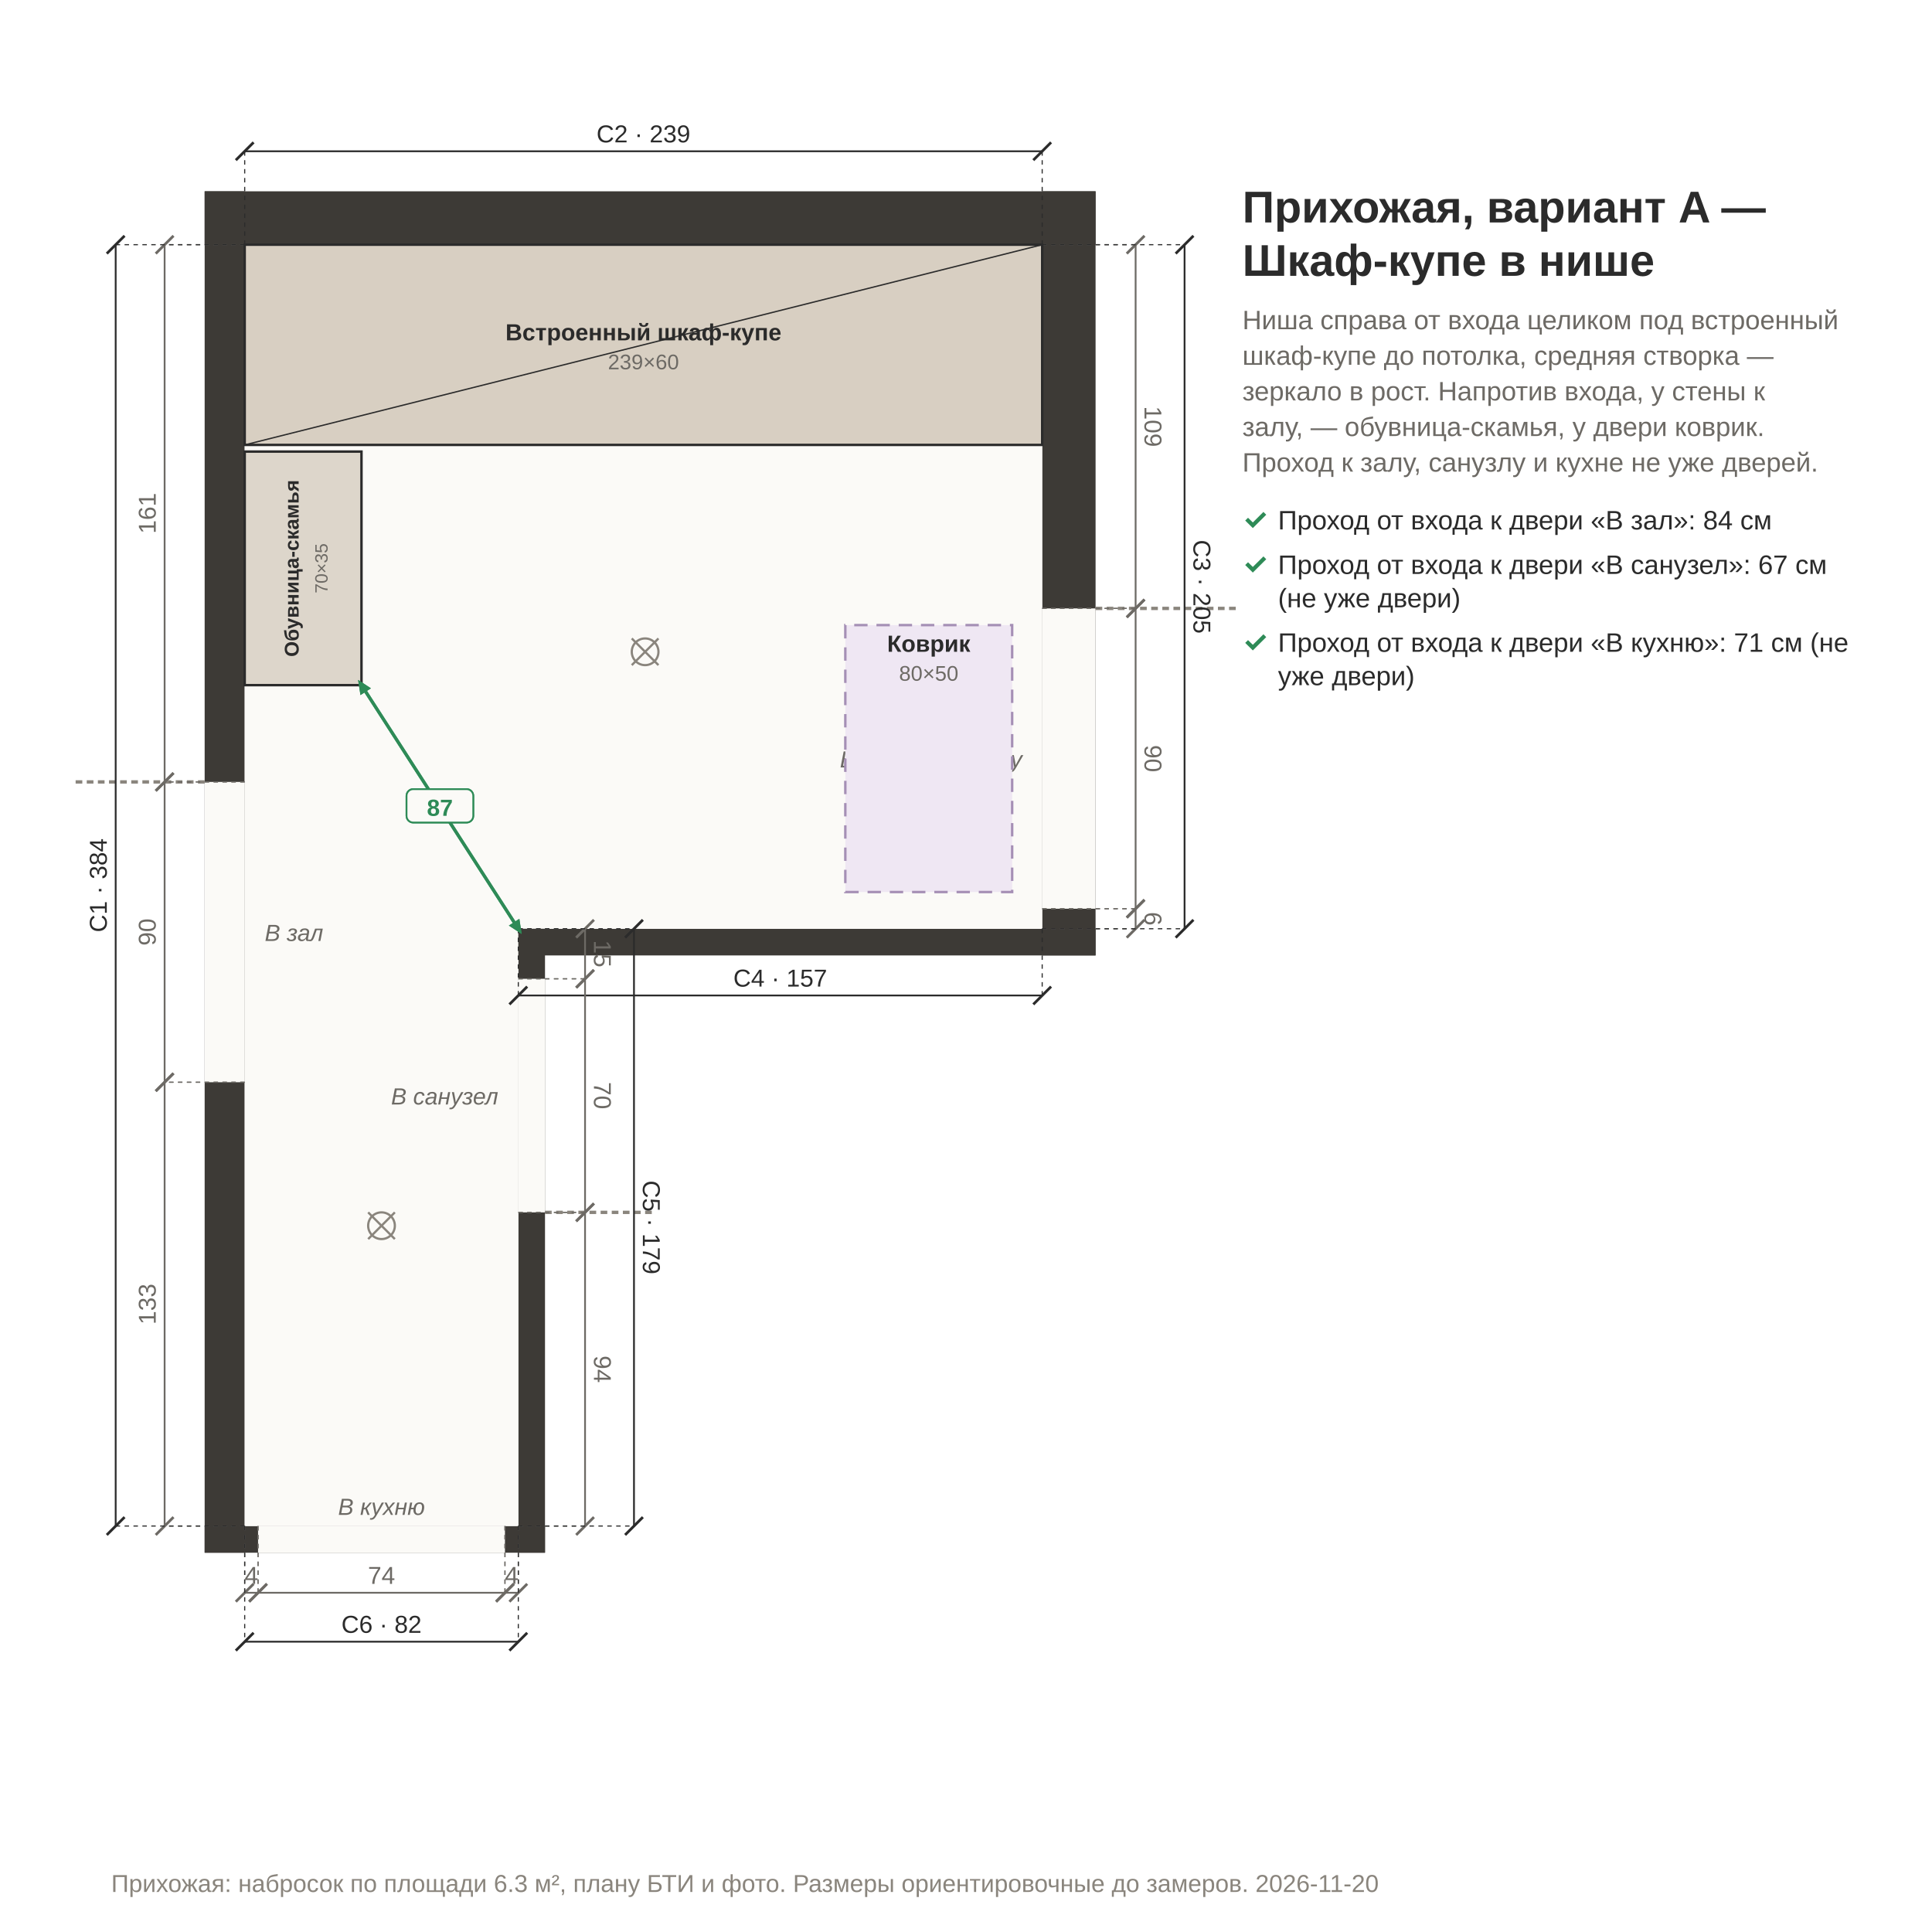
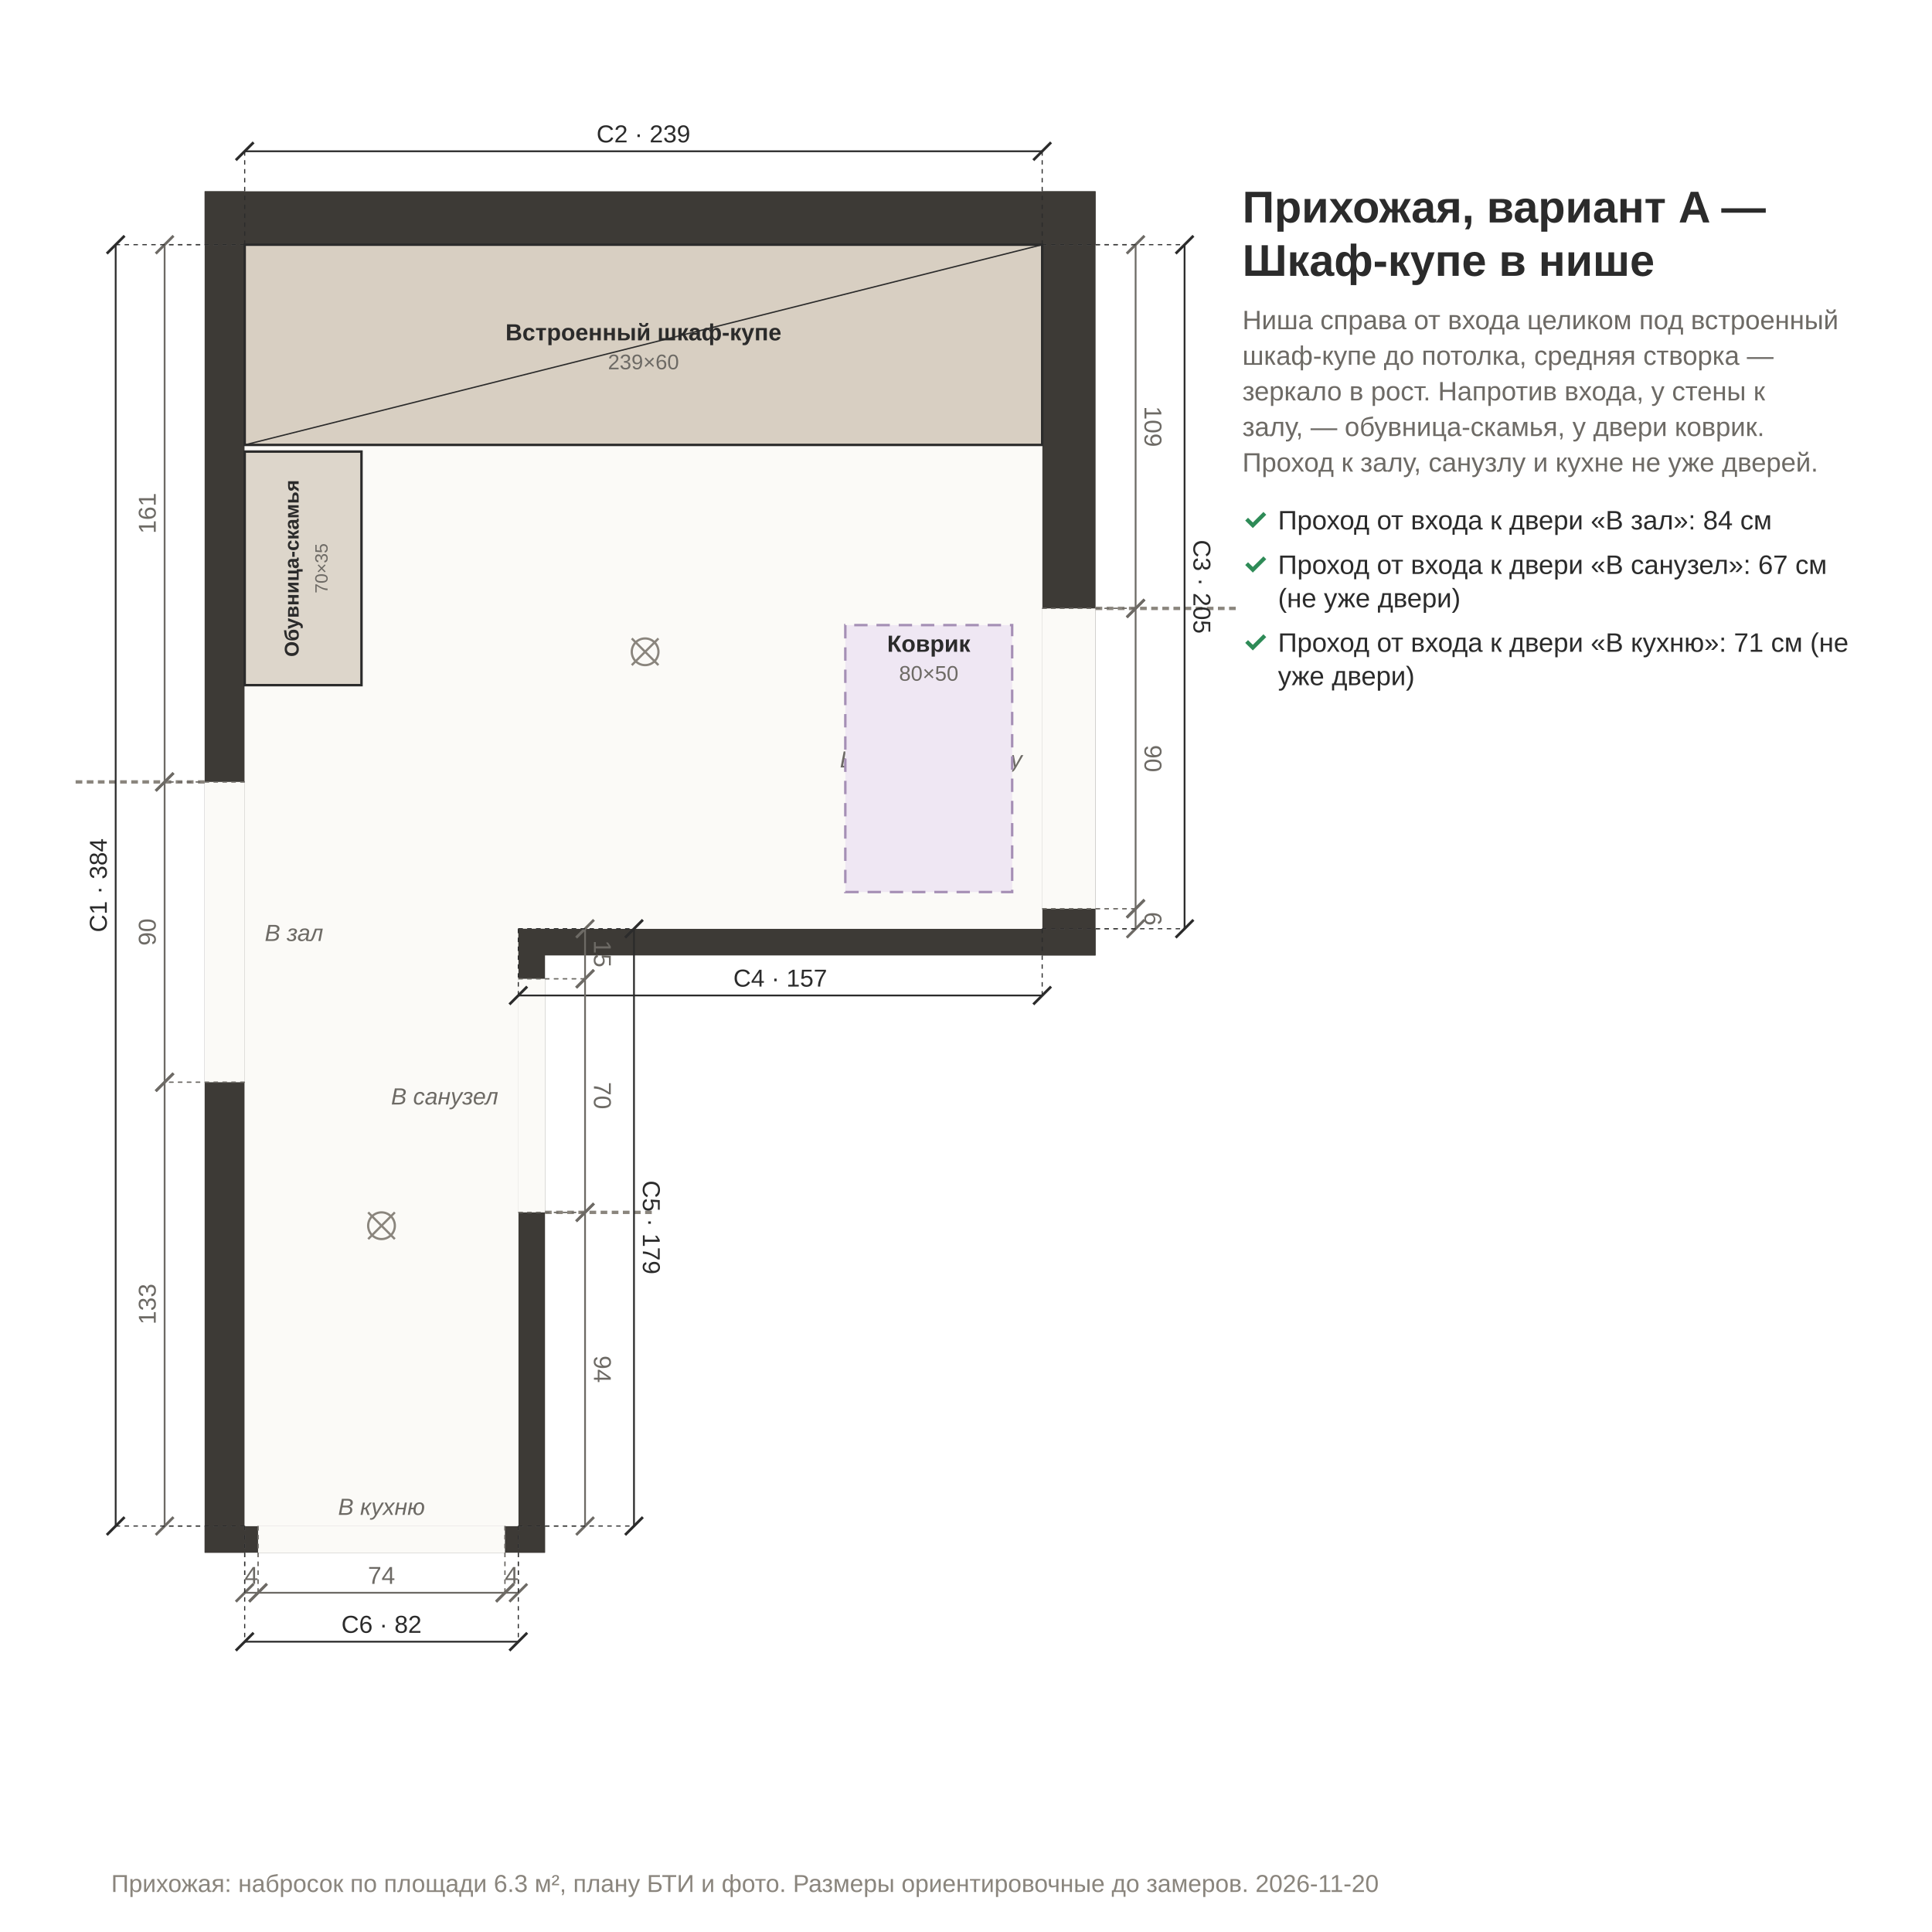
<svg xmlns="http://www.w3.org/2000/svg" width="868.5" height="868.5" viewBox="0 0 868.5 868.5" font-family="-apple-system, 'Helvetica Neue', Arial, sans-serif">
  <defs>
    <marker id="a-2e8b57" viewBox="0 0 10 10" refX="5" refY="5" markerWidth="5" markerHeight="5" orient="auto-start-reverse">
      <path d="M0,1 L9,5 L0,9 z" fill="#2e8b57" />
    </marker>
    <marker id="a-d48a00" viewBox="0 0 10 10" refX="5" refY="5" markerWidth="5" markerHeight="5" orient="auto-start-reverse">
      <path d="M0,1 L9,5 L0,9 z" fill="#d48a00" />
    </marker>
    <marker id="a-d23c2a" viewBox="0 0 10 10" refX="5" refY="5" markerWidth="5" markerHeight="5" orient="auto-start-reverse">
      <path d="M0,1 L9,5 L0,9 z" fill="#d23c2a" />
    </marker>
  </defs>
  <rect width="868.5" height="868.5" fill="#ffffff" />
  <polygon points="110.0,698.0 110.0,86.0 92.0,86.0 92.0,698.0" fill="#3d3a36" />
  <polygon points="92.0,110.0 492.5,110.0 492.5,86.0 92.0,86.0" fill="#3d3a36" />
  <polygon points="468.5,86.0 468.5,429.5 492.5,429.5 492.5,86.0" fill="#3d3a36" />
  <polygon points="492.5,417.5 221.0,417.5 221.0,429.5 492.5,429.5" fill="#3d3a36" />
  <polygon points="233.0,405.5 233.0,698.0 245.0,698.0 245.0,405.5" fill="#3d3a36" />
  <polygon points="245.0,686.0 92.0,686.0 92.0,698.0 245.0,698.0" fill="#3d3a36" />
  <polygon points="110.0,686.0 110.0,110.0 468.5,110.0 468.5,417.5 233.0,417.5 233.0,686.0" fill="#fbfaf7" />
  <polygon points="468.5,273.5 468.5,408.5 492.5,408.5 492.5,273.5" fill="#fbfaf7" />
  <line x1="492.5" y1="273.5" x2="556.25" y2="273.5" stroke="#8a857d" stroke-width="1.5" stroke-dasharray="3 2" />
  <text x="459.5" y="345" font-size="10.5" font-style="italic" fill="#6d6a65" text-anchor="end">Вход в квартиру</text>
  <polygon points="110.0,486.5 110.0,351.5 92.0,351.5 92.0,486.5" fill="#fbfaf7" />
  <line x1="92" y1="351.5" x2="32" y2="351.5" stroke="#8a857d" stroke-width="1.5" stroke-dasharray="3 2" />
  <text x="119" y="423" font-size="10.5" font-style="italic" fill="#6d6a65" text-anchor="start">В зал</text>
  <polygon points="233.0,440.0 233.0,545.0 245.0,545.0 245.0,440.0" fill="#fbfaf7" />
  <line x1="245" y1="545" x2="293.75" y2="545" stroke="#8a857d" stroke-width="1.5" stroke-dasharray="3 2" />
  <text x="224" y="496.5" font-size="10.5" font-style="italic" fill="#6d6a65" text-anchor="end">В санузел</text>
  <polygon points="227.0,686.0 116.0,686.0 116.0,698.0 227.0,698.0" fill="#fbfaf7" />
  <text x="171.5" y="681" font-size="10.5" font-style="italic" fill="#6d6a65" text-anchor="middle">В кухню</text>
  <circle cx="290" cy="293" r="6" fill="none" stroke="#8a857d" />
  <line x1="284" y1="287" x2="296" y2="299" stroke="#8a857d" />
  <line x1="284" y1="299" x2="296" y2="287" stroke="#8a857d" />
  <circle cx="171.5" cy="551" r="6" fill="none" stroke="#8a857d" />
  <line x1="165.5" y1="545" x2="177.5" y2="557" stroke="#8a857d" />
  <line x1="165.5" y1="557" x2="177.5" y2="545" stroke="#8a857d" />
  <g>
    <line x1="110" y1="686" x2="74" y2="686" stroke="#6d6a65" stroke-width="0.5" stroke-dasharray="2 2" />
    <line x1="110" y1="486.5" x2="74" y2="486.5" stroke="#6d6a65" stroke-width="0.5" stroke-dasharray="2 2" />
    <line x1="74" y1="686" x2="74" y2="486.5" stroke="#6d6a65" stroke-width="0.8" />
    <line x1="70" y1="690" x2="78" y2="682" stroke="#6d6a65" stroke-width="1.2" />
    <line x1="70" y1="490.5" x2="78" y2="482.5" stroke="#6d6a65" stroke-width="1.2" />
    <text x="74" y="586.25" dy="-4" font-size="11" fill="#6d6a65" text-anchor="middle" transform="rotate(-90 74 586.25)">133</text>
  </g>
  <g>
    <line x1="110" y1="486.5" x2="74" y2="486.5" stroke="#6d6a65" stroke-width="0.5" stroke-dasharray="2 2" />
    <line x1="110" y1="351.5" x2="74" y2="351.5" stroke="#6d6a65" stroke-width="0.5" stroke-dasharray="2 2" />
    <line x1="74" y1="486.5" x2="74" y2="351.5" stroke="#6d6a65" stroke-width="0.8" />
    <line x1="70" y1="490.5" x2="78" y2="482.5" stroke="#6d6a65" stroke-width="1.2" />
    <line x1="70" y1="355.5" x2="78" y2="347.5" stroke="#6d6a65" stroke-width="1.2" />
    <text x="74" y="419" dy="-4" font-size="11" fill="#6d6a65" text-anchor="middle" transform="rotate(-90 74 419)">90</text>
  </g>
  <g>
    <line x1="110" y1="351.5" x2="74" y2="351.5" stroke="#6d6a65" stroke-width="0.5" stroke-dasharray="2 2" />
    <line x1="110" y1="110" x2="74" y2="110" stroke="#6d6a65" stroke-width="0.5" stroke-dasharray="2 2" />
    <line x1="74" y1="351.5" x2="74" y2="110" stroke="#6d6a65" stroke-width="0.8" />
    <line x1="70" y1="355.5" x2="78" y2="347.5" stroke="#6d6a65" stroke-width="1.2" />
    <line x1="70" y1="114" x2="78" y2="106" stroke="#6d6a65" stroke-width="1.2" />
    <text x="74" y="230.75" dy="-4" font-size="11" fill="#6d6a65" text-anchor="middle" transform="rotate(-90 74 230.75)">161</text>
  </g>
  <g>
    <line x1="110" y1="686" x2="52" y2="686" stroke="#2b2b2b" stroke-width="0.5" stroke-dasharray="2 2" />
    <line x1="110" y1="110" x2="52" y2="110" stroke="#2b2b2b" stroke-width="0.5" stroke-dasharray="2 2" />
    <line x1="52" y1="686" x2="52" y2="110" stroke="#2b2b2b" stroke-width="0.8" />
    <line x1="48" y1="690" x2="56" y2="682" stroke="#2b2b2b" stroke-width="1.2" />
    <line x1="48" y1="114" x2="56" y2="106" stroke="#2b2b2b" stroke-width="1.2" />
    <text x="52" y="398" dy="-4" font-size="11" fill="#2b2b2b" text-anchor="middle" transform="rotate(-90 52 398)">С1  ·  384</text>
  </g>
  <g>
    <line x1="110" y1="110" x2="110" y2="68" stroke="#2b2b2b" stroke-width="0.5" stroke-dasharray="2 2" />
    <line x1="468.5" y1="110" x2="468.5" y2="68" stroke="#2b2b2b" stroke-width="0.5" stroke-dasharray="2 2" />
    <line x1="110" y1="68" x2="468.5" y2="68" stroke="#2b2b2b" stroke-width="0.8" />
    <line x1="106" y1="72" x2="114" y2="64" stroke="#2b2b2b" stroke-width="1.2" />
    <line x1="464.5" y1="72" x2="472.5" y2="64" stroke="#2b2b2b" stroke-width="1.2" />
    <text x="289.25" y="68" dy="-4" font-size="11" fill="#2b2b2b" text-anchor="middle" transform="rotate(0 289.25 68)">С2  ·  239</text>
  </g>
  <g>
    <line x1="468.5" y1="110" x2="510.5" y2="110" stroke="#6d6a65" stroke-width="0.5" stroke-dasharray="2 2" />
    <line x1="468.5" y1="273.5" x2="510.5" y2="273.5" stroke="#6d6a65" stroke-width="0.5" stroke-dasharray="2 2" />
    <line x1="510.5" y1="110" x2="510.5" y2="273.5" stroke="#6d6a65" stroke-width="0.8" />
    <line x1="506.5" y1="114" x2="514.5" y2="106" stroke="#6d6a65" stroke-width="1.2" />
    <line x1="506.5" y1="277.5" x2="514.5" y2="269.5" stroke="#6d6a65" stroke-width="1.2" />
    <text x="510.5" y="191.75" dy="-4" font-size="11" fill="#6d6a65" text-anchor="middle" transform="rotate(90 510.5 191.75)">109</text>
  </g>
  <g>
    <line x1="468.5" y1="273.5" x2="510.5" y2="273.5" stroke="#6d6a65" stroke-width="0.5" stroke-dasharray="2 2" />
    <line x1="468.5" y1="408.5" x2="510.5" y2="408.5" stroke="#6d6a65" stroke-width="0.5" stroke-dasharray="2 2" />
    <line x1="510.5" y1="273.5" x2="510.5" y2="408.5" stroke="#6d6a65" stroke-width="0.8" />
    <line x1="506.5" y1="277.5" x2="514.5" y2="269.5" stroke="#6d6a65" stroke-width="1.2" />
    <line x1="506.5" y1="412.5" x2="514.5" y2="404.5" stroke="#6d6a65" stroke-width="1.2" />
    <text x="510.5" y="341" dy="-4" font-size="11" fill="#6d6a65" text-anchor="middle" transform="rotate(90 510.5 341)">90</text>
  </g>
  <g>
    <line x1="468.5" y1="408.5" x2="510.5" y2="408.5" stroke="#6d6a65" stroke-width="0.5" stroke-dasharray="2 2" />
    <line x1="468.5" y1="417.5" x2="510.5" y2="417.5" stroke="#6d6a65" stroke-width="0.5" stroke-dasharray="2 2" />
    <line x1="510.5" y1="408.5" x2="510.5" y2="417.5" stroke="#6d6a65" stroke-width="0.8" />
    <line x1="506.5" y1="412.5" x2="514.5" y2="404.5" stroke="#6d6a65" stroke-width="1.2" />
    <line x1="506.5" y1="421.5" x2="514.5" y2="413.5" stroke="#6d6a65" stroke-width="1.2" />
    <text x="510.5" y="413" dy="-4" font-size="11" fill="#6d6a65" text-anchor="middle" transform="rotate(90 510.5 413)">6</text>
  </g>
  <g>
    <line x1="468.5" y1="110" x2="532.5" y2="110" stroke="#2b2b2b" stroke-width="0.5" stroke-dasharray="2 2" />
    <line x1="468.5" y1="417.5" x2="532.5" y2="417.5" stroke="#2b2b2b" stroke-width="0.5" stroke-dasharray="2 2" />
    <line x1="532.5" y1="110" x2="532.5" y2="417.5" stroke="#2b2b2b" stroke-width="0.8" />
    <line x1="528.5" y1="114" x2="536.5" y2="106" stroke="#2b2b2b" stroke-width="1.2" />
    <line x1="528.5" y1="421.5" x2="536.5" y2="413.5" stroke="#2b2b2b" stroke-width="1.2" />
    <text x="532.5" y="263.75" dy="-4" font-size="11" fill="#2b2b2b" text-anchor="middle" transform="rotate(90 532.5 263.75)">С3  ·  205</text>
  </g>
  <g>
    <line x1="468.5" y1="417.5" x2="468.5" y2="447.5" stroke="#2b2b2b" stroke-width="0.5" stroke-dasharray="2 2" />
    <line x1="233" y1="417.5" x2="233" y2="447.5" stroke="#2b2b2b" stroke-width="0.5" stroke-dasharray="2 2" />
    <line x1="468.5" y1="447.5" x2="233" y2="447.5" stroke="#2b2b2b" stroke-width="0.8" />
    <line x1="464.5" y1="451.5" x2="472.5" y2="443.5" stroke="#2b2b2b" stroke-width="1.2" />
    <line x1="229" y1="451.5" x2="237" y2="443.5" stroke="#2b2b2b" stroke-width="1.2" />
    <text x="350.75" y="447.5" dy="-4" font-size="11" fill="#2b2b2b" text-anchor="middle" transform="rotate(360 350.75 447.5)">С4  ·  157</text>
  </g>
  <g>
    <line x1="233" y1="417.5" x2="263" y2="417.5" stroke="#6d6a65" stroke-width="0.5" stroke-dasharray="2 2" />
    <line x1="233" y1="440" x2="263" y2="440" stroke="#6d6a65" stroke-width="0.5" stroke-dasharray="2 2" />
    <line x1="263" y1="417.5" x2="263" y2="440" stroke="#6d6a65" stroke-width="0.8" />
    <line x1="259" y1="421.5" x2="267" y2="413.5" stroke="#6d6a65" stroke-width="1.2" />
    <line x1="259" y1="444" x2="267" y2="436" stroke="#6d6a65" stroke-width="1.2" />
    <text x="263" y="428.75" dy="-4" font-size="11" fill="#6d6a65" text-anchor="middle" transform="rotate(90 263 428.75)">15</text>
  </g>
  <g>
    <line x1="233" y1="440" x2="263" y2="440" stroke="#6d6a65" stroke-width="0.5" stroke-dasharray="2 2" />
    <line x1="233" y1="545" x2="263" y2="545" stroke="#6d6a65" stroke-width="0.5" stroke-dasharray="2 2" />
    <line x1="263" y1="440" x2="263" y2="545" stroke="#6d6a65" stroke-width="0.8" />
    <line x1="259" y1="444" x2="267" y2="436" stroke="#6d6a65" stroke-width="1.2" />
    <line x1="259" y1="549" x2="267" y2="541" stroke="#6d6a65" stroke-width="1.2" />
    <text x="263" y="492.5" dy="-4" font-size="11" fill="#6d6a65" text-anchor="middle" transform="rotate(90 263 492.5)">70</text>
  </g>
  <g>
    <line x1="233" y1="545" x2="263" y2="545" stroke="#6d6a65" stroke-width="0.5" stroke-dasharray="2 2" />
    <line x1="233" y1="686" x2="263" y2="686" stroke="#6d6a65" stroke-width="0.5" stroke-dasharray="2 2" />
    <line x1="263" y1="545" x2="263" y2="686" stroke="#6d6a65" stroke-width="0.8" />
    <line x1="259" y1="549" x2="267" y2="541" stroke="#6d6a65" stroke-width="1.2" />
    <line x1="259" y1="690" x2="267" y2="682" stroke="#6d6a65" stroke-width="1.2" />
    <text x="263" y="615.5" dy="-4" font-size="11" fill="#6d6a65" text-anchor="middle" transform="rotate(90 263 615.5)">94</text>
  </g>
  <g>
    <line x1="233" y1="417.5" x2="285" y2="417.5" stroke="#2b2b2b" stroke-width="0.5" stroke-dasharray="2 2" />
    <line x1="233" y1="686" x2="285" y2="686" stroke="#2b2b2b" stroke-width="0.5" stroke-dasharray="2 2" />
    <line x1="285" y1="417.5" x2="285" y2="686" stroke="#2b2b2b" stroke-width="0.8" />
    <line x1="281" y1="421.5" x2="289" y2="413.5" stroke="#2b2b2b" stroke-width="1.2" />
    <line x1="281" y1="690" x2="289" y2="682" stroke="#2b2b2b" stroke-width="1.2" />
    <text x="285" y="551.75" dy="-4" font-size="11" fill="#2b2b2b" text-anchor="middle" transform="rotate(90 285 551.75)">С5  ·  179</text>
  </g>
  <g>
    <line x1="233" y1="686" x2="233" y2="716" stroke="#6d6a65" stroke-width="0.5" stroke-dasharray="2 2" />
    <line x1="227" y1="686" x2="227" y2="716" stroke="#6d6a65" stroke-width="0.5" stroke-dasharray="2 2" />
    <line x1="233" y1="716" x2="227" y2="716" stroke="#6d6a65" stroke-width="0.8" />
    <line x1="229" y1="720" x2="237" y2="712" stroke="#6d6a65" stroke-width="1.2" />
    <line x1="223" y1="720" x2="231" y2="712" stroke="#6d6a65" stroke-width="1.2" />
    <text x="230" y="716" dy="-4" font-size="11" fill="#6d6a65" text-anchor="middle" transform="rotate(360 230 716)">4</text>
  </g>
  <g>
    <line x1="227" y1="686" x2="227" y2="716" stroke="#6d6a65" stroke-width="0.5" stroke-dasharray="2 2" />
    <line x1="116" y1="686" x2="116" y2="716" stroke="#6d6a65" stroke-width="0.5" stroke-dasharray="2 2" />
    <line x1="227" y1="716" x2="116" y2="716" stroke="#6d6a65" stroke-width="0.8" />
    <line x1="223" y1="720" x2="231" y2="712" stroke="#6d6a65" stroke-width="1.2" />
    <line x1="112" y1="720" x2="120" y2="712" stroke="#6d6a65" stroke-width="1.2" />
    <text x="171.5" y="716" dy="-4" font-size="11" fill="#6d6a65" text-anchor="middle" transform="rotate(360 171.5 716)">74</text>
  </g>
  <g>
    <line x1="116" y1="686" x2="116" y2="716" stroke="#6d6a65" stroke-width="0.5" stroke-dasharray="2 2" />
    <line x1="110" y1="686" x2="110" y2="716" stroke="#6d6a65" stroke-width="0.5" stroke-dasharray="2 2" />
    <line x1="116" y1="716" x2="110" y2="716" stroke="#6d6a65" stroke-width="0.8" />
    <line x1="112" y1="720" x2="120" y2="712" stroke="#6d6a65" stroke-width="1.2" />
    <line x1="106" y1="720" x2="114" y2="712" stroke="#6d6a65" stroke-width="1.2" />
    <text x="113" y="716" dy="-4" font-size="11" fill="#6d6a65" text-anchor="middle" transform="rotate(360 113 716)">4</text>
  </g>
  <g>
    <line x1="233" y1="686" x2="233" y2="738" stroke="#2b2b2b" stroke-width="0.5" stroke-dasharray="2 2" />
    <line x1="110" y1="686" x2="110" y2="738" stroke="#2b2b2b" stroke-width="0.5" stroke-dasharray="2 2" />
    <line x1="233" y1="738" x2="110" y2="738" stroke="#2b2b2b" stroke-width="0.8" />
    <line x1="229" y1="742" x2="237" y2="734" stroke="#2b2b2b" stroke-width="1.2" />
    <line x1="106" y1="742" x2="114" y2="734" stroke="#2b2b2b" stroke-width="1.2" />
    <text x="171.5" y="738" dy="-4" font-size="11" fill="#2b2b2b" text-anchor="middle" transform="rotate(360 171.5 738)">С6  ·  82</text>
  </g>
  <polygon points="380.0,281.0 380.0,401.0 455.0,401.0 455.0,281.0" fill="#efe7f3" stroke="#a58fb5" stroke-width="1.1" stroke-dasharray="6 4" />
  <g>
    <text x="417.5" y="293" font-size="10.5" font-weight="600" fill="#2b2b2b" text-anchor="middle">Коврик</text>
    <text x="417.5" y="306" font-size="9.5" fill="#6d6a65" text-anchor="middle">80×50</text>
  </g>
  <polygon points="110.0,200.0 468.5,200.0 468.5,110.0 110.0,110.0" fill="#d8cfc2" stroke="#2b2b2b" stroke-width="1.1" />
  <polyline points="110.0,200.0 468.5,110.0" fill="none" stroke="#2b2b2b" stroke-width="0.6" />
  <g>
    <text x="289.25" y="153" font-size="10.5" font-weight="600" fill="#2b2b2b" text-anchor="middle">Встроенный шкаф-купе</text>
    <text x="289.25" y="166" font-size="9.5" fill="#6d6a65" text-anchor="middle">239×60</text>
  </g>
  <polygon points="162.5,308.0 162.5,203.0 110.0,203.0 110.0,308.0" fill="#ddd6cb" stroke="#2b2b2b" stroke-width="1.1" />
  <g transform="rotate(-90 136.25 255.5)">
    <text x="136.25" y="253.5" font-size="9" font-weight="600" fill="#2b2b2b" text-anchor="middle">Обувница-скамья</text>
    <text x="136.25" y="266.5" font-size="8" fill="#6d6a65" text-anchor="middle">70×35</text>
  </g>
-   <g>
-     <line x1="162.5" y1="308" x2="233" y2="417.5" stroke="#2e8b57" stroke-width="1.4" marker-start="url(#a-2e8b57)" marker-end="url(#a-2e8b57)" />
-     <rect x="182.75" y="354.75" width="30" height="15" rx="3" fill="#fbfaf7" stroke="#2e8b57" stroke-width="0.8" />
-     <text x="197.75" y="366.75" font-size="10.5" font-weight="600" fill="#2e8b57" text-anchor="middle">87</text>
-   </g>
-   <g>
-     <line x1="162.5" y1="308" x2="233" y2="417.5" stroke="#2e8b57" stroke-width="1.4" marker-start="url(#a-2e8b57)" marker-end="url(#a-2e8b57)" />
-     <rect x="182.75" y="354.75" width="30" height="15" rx="3" fill="#fbfaf7" stroke="#2e8b57" stroke-width="0.8" />
-     <text x="197.75" y="366.75" font-size="10.5" font-weight="600" fill="#2e8b57" text-anchor="middle">87</text>
-   </g>
  <text x="558.5" y="100" font-size="20" font-weight="700" fill="#2b2b2b">Прихожая, вариант A —</text>
  <text x="558.5" y="124" font-size="20" font-weight="700" fill="#2b2b2b">Шкаф-купе в нише</text>
  <text x="558.5" y="148" font-size="12" fill="#6d6a65">Ниша справа от входа целиком под встроенный</text>
  <text x="558.5" y="164" font-size="12" fill="#6d6a65">шкаф-купе до потолка, средняя створка —</text>
  <text x="558.5" y="180" font-size="12" fill="#6d6a65">зеркало в рост. Напротив входа, у стены к</text>
  <text x="558.5" y="196" font-size="12" fill="#6d6a65">залу, — обувница-скамья, у двери коврик.</text>
  <text x="558.5" y="212" font-size="12" fill="#6d6a65">Проход к залу, санузлу и кухне не уже дверей.</text>
  <text x="558.5" y="238" font-size="13" font-weight="700" fill="#2e8b57">✓</text>
  <text x="574.5" y="238" font-size="12" fill="#2b2b2b">Проход от входа к двери «В зал»: 84 см</text>
  <text x="558.5" y="258" font-size="13" font-weight="700" fill="#2e8b57">✓</text>
  <text x="574.5" y="258" font-size="12" fill="#2b2b2b">Проход от входа к двери «В санузел»: 67 см</text>
  <text x="574.5" y="273" font-size="12" fill="#2b2b2b">(не уже двери)</text>
  <text x="558.5" y="293" font-size="13" font-weight="700" fill="#2e8b57">✓</text>
  <text x="574.5" y="293" font-size="12" fill="#2b2b2b">Проход от входа к двери «В кухню»: 71 см (не</text>
  <text x="574.5" y="308" font-size="12" fill="#2b2b2b">уже двери)</text>
  <text x="50" y="850.5" font-size="11" fill="#8a857d">Прихожая: набросок по площади 6.3 м², плану БТИ и фото. Размеры ориентировочные до замеров. 2026-11-20</text>
</svg>
